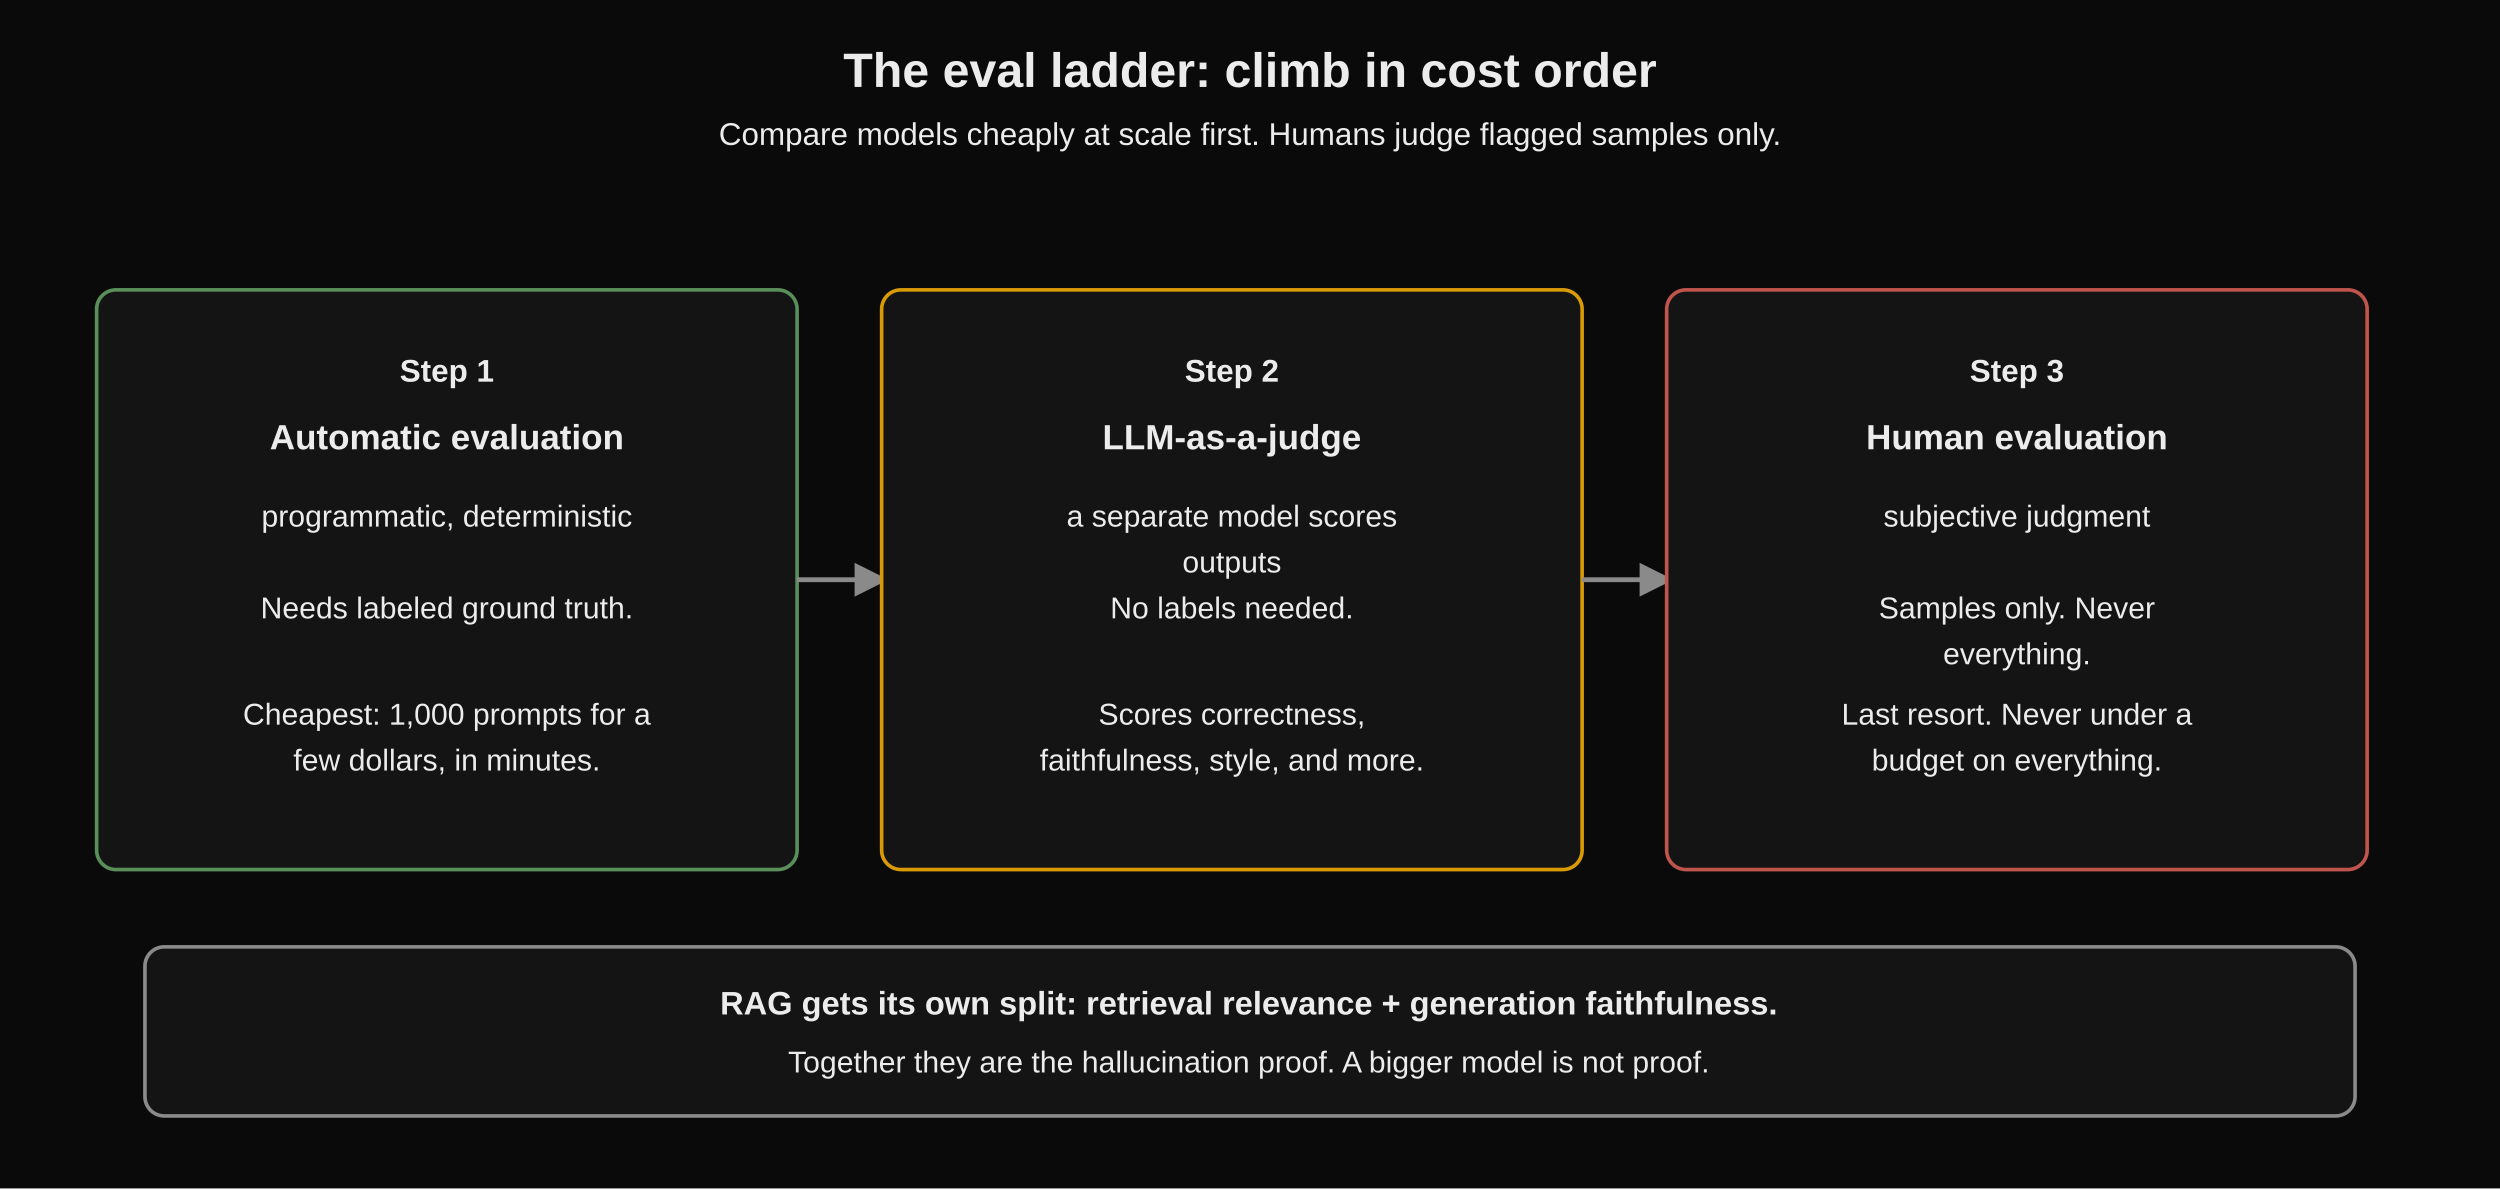
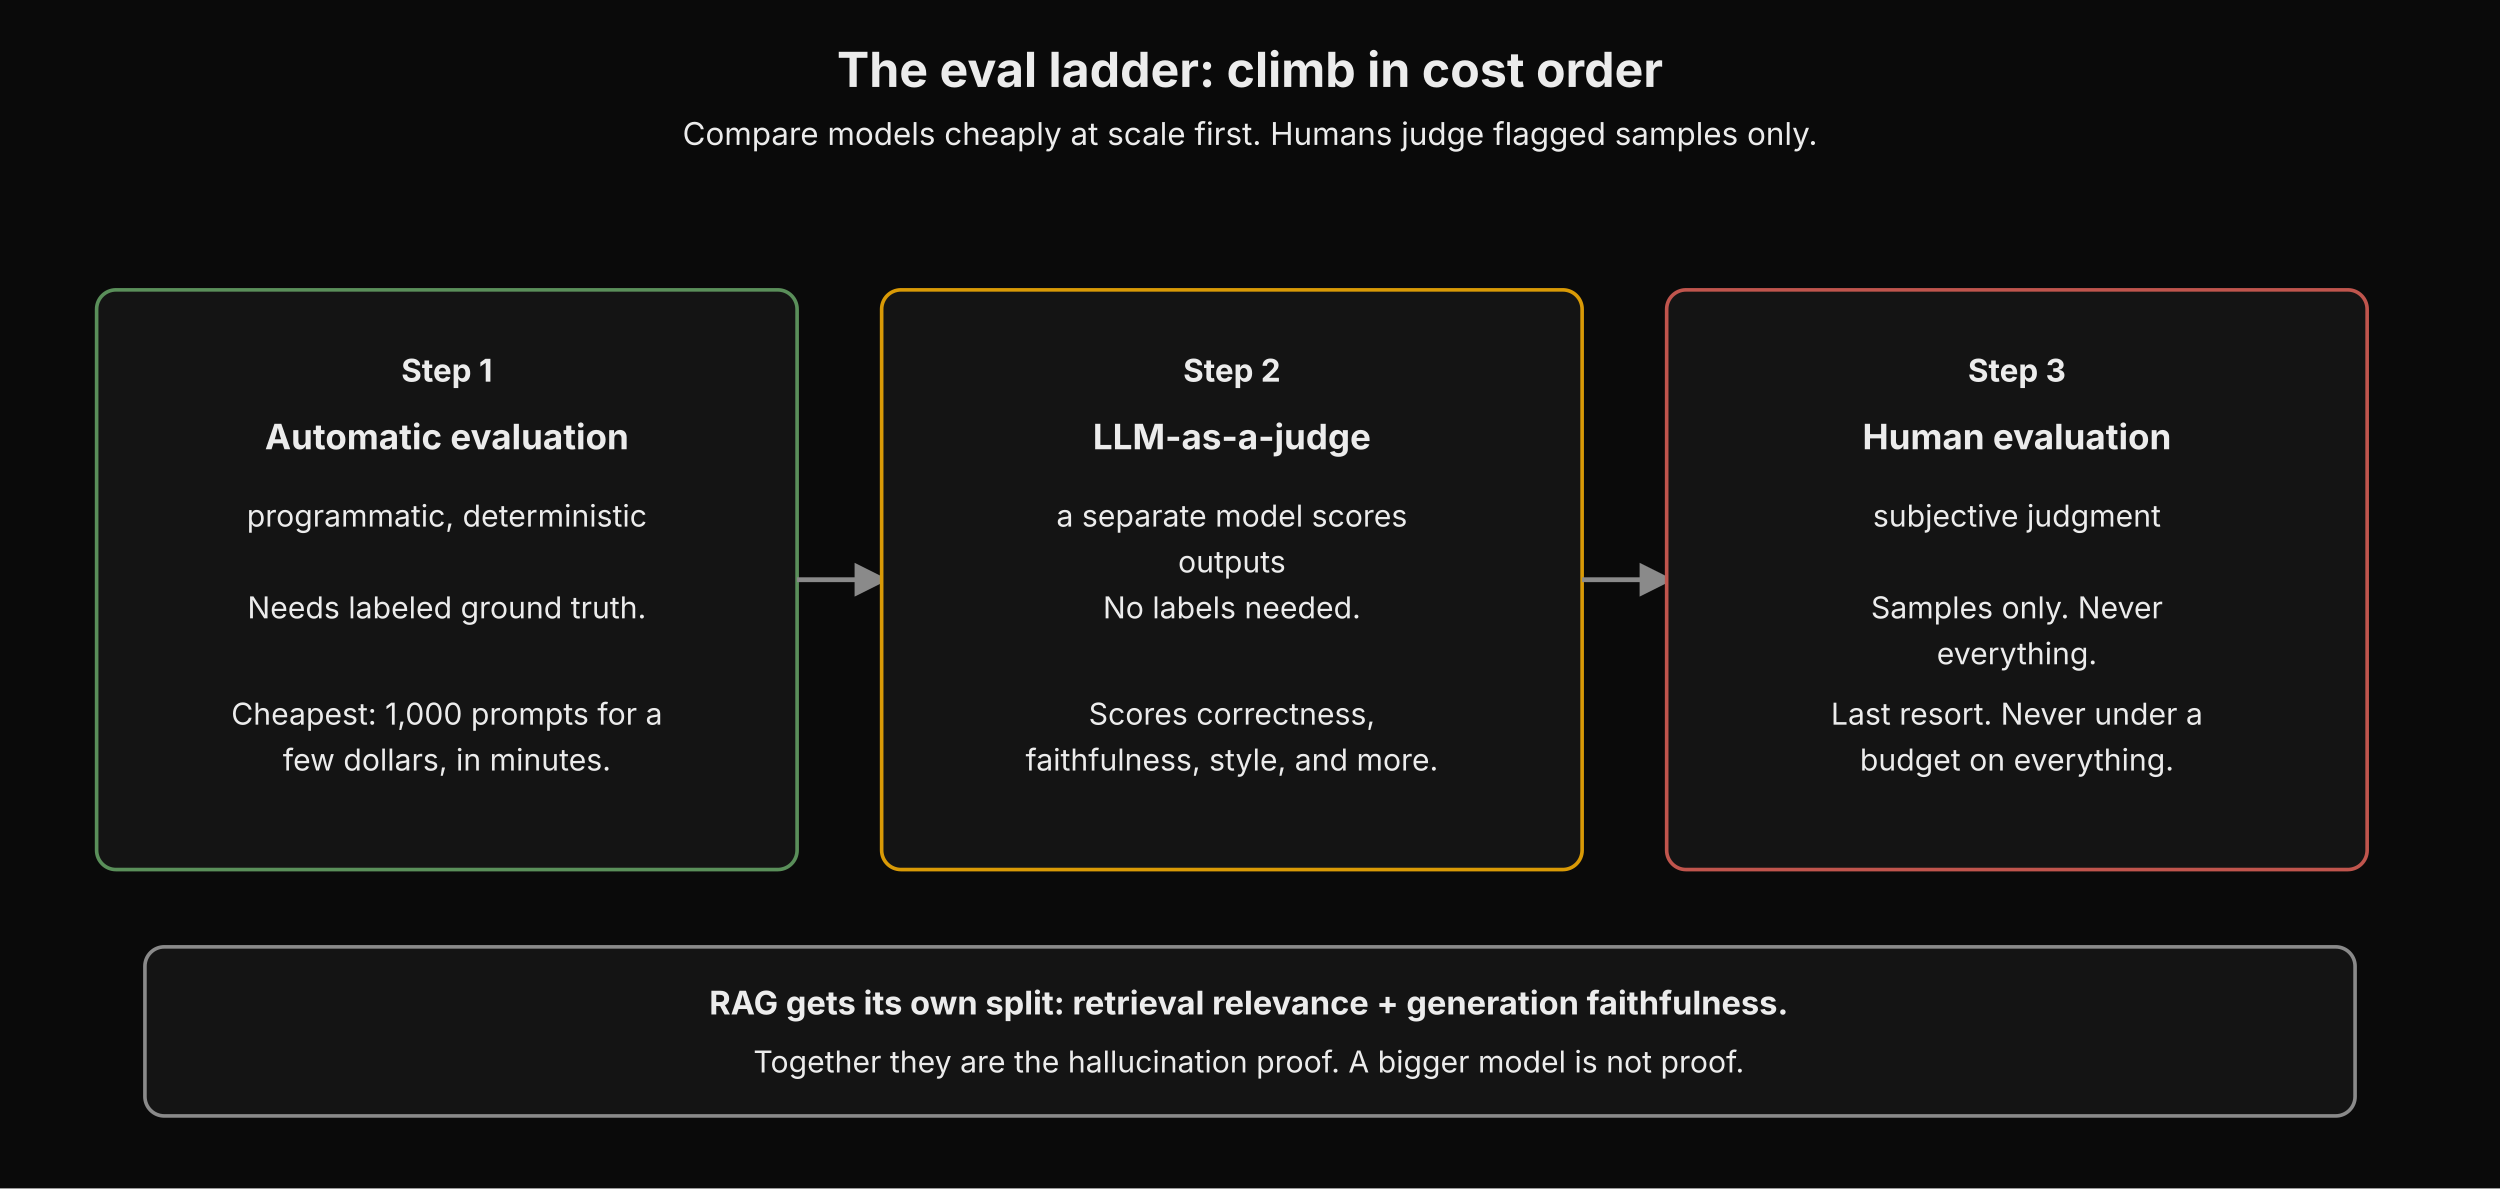
<svg xmlns="http://www.w3.org/2000/svg" width="100%" viewBox="0 0 1035 492" role="img" aria-label="Evaluation ladder: automatic evaluation first, then LLM as a judge, then human evaluation on samples only">
-   <style>text{font-family:Verdana,Arial,sans-serif;fill:#ececec;}</style>
+   <style>text{font-family:"Anthropic Sans",Inter,"Source Sans 3","IBM Plex Sans",sans-serif;fill:#ececec}</style>
  <defs>
    <marker id="ah" viewBox="0 0 10 10" refX="8" refY="5" markerWidth="7" markerHeight="7" orient="auto-start-reverse">
      <path d="M0,0 L10,5 L0,10 z" fill="#8a8a8a" />
    </marker>
  </defs>
  <rect x="0" y="0" width="1035" height="492" fill="#0a0a0a" />
  <text x="517.5" y="36" text-anchor="middle" font-size="20" font-weight="bold">The eval ladder: climb in cost order</text>
  <text x="517.5" y="60" text-anchor="middle" font-size="13" fill="#a8a8a8">Compare models cheaply at scale first. Humans judge flagged samples only.</text>
  <rect x="40" y="120" width="290" height="240" rx="8" fill="#141414" stroke="#5a8f5a" stroke-width="1.5" />
  <text x="185" y="158" text-anchor="middle" font-size="13" fill="#5a8f5a" font-weight="bold">Step 1</text>
  <text x="185" y="186" text-anchor="middle" font-size="14.5" fill="#ececec" font-weight="bold">Automatic evaluation</text>
  <text x="185" y="218" text-anchor="middle" font-size="12.5" fill="#a8a8a8">programmatic, deterministic</text>
  <text x="185" y="256" text-anchor="middle" font-size="12.5" fill="#a8a8a8">Needs labeled ground truth.</text>
  <text x="185" y="300" text-anchor="middle" font-size="12.5" fill="#a8a8a8">Cheapest: 1,000 prompts for a</text>
  <text x="185" y="319" text-anchor="middle" font-size="12.5" fill="#a8a8a8">few dollars, in minutes.</text>
  <path d="M330,240 L365,240" fill="none" stroke="#8a8a8a" stroke-width="2" marker-end="url(#ah)" />
  <rect x="365" y="120" width="290" height="240" rx="8" fill="#141414" stroke="#d99a06" stroke-width="1.5" />
  <text x="510" y="158" text-anchor="middle" font-size="13" fill="#d99a06" font-weight="bold">Step 2</text>
  <text x="510" y="186" text-anchor="middle" font-size="14.5" fill="#ececec" font-weight="bold">LLM-as-a-judge</text>
  <text x="510" y="218" text-anchor="middle" font-size="12.5" fill="#a8a8a8">a separate model scores</text>
  <text x="510" y="237" text-anchor="middle" font-size="12.5" fill="#a8a8a8">outputs</text>
  <text x="510" y="256" text-anchor="middle" font-size="12.5" fill="#a8a8a8">No labels needed.</text>
  <text x="510" y="300" text-anchor="middle" font-size="12.5" fill="#a8a8a8">Scores correctness,</text>
  <text x="510" y="319" text-anchor="middle" font-size="12.5" fill="#a8a8a8">faithfulness, style, and more.</text>
  <path d="M655,240 L690,240" fill="none" stroke="#8a8a8a" stroke-width="2" marker-end="url(#ah)" />
  <rect x="690" y="120" width="290" height="240" rx="8" fill="#141414" stroke="#c0554d" stroke-width="1.5" />
  <text x="835" y="158" text-anchor="middle" font-size="13" fill="#c0554d" font-weight="bold">Step 3</text>
  <text x="835" y="186" text-anchor="middle" font-size="14.5" fill="#ececec" font-weight="bold">Human evaluation</text>
  <text x="835" y="218" text-anchor="middle" font-size="12.5" fill="#a8a8a8">subjective judgment</text>
  <text x="835" y="256" text-anchor="middle" font-size="12.5" fill="#a8a8a8">Samples only. Never</text>
  <text x="835" y="275" text-anchor="middle" font-size="12.5" fill="#a8a8a8">everything.</text>
  <text x="835" y="300" text-anchor="middle" font-size="12.5" fill="#a8a8a8">Last resort. Never under a</text>
  <text x="835" y="319" text-anchor="middle" font-size="12.5" fill="#a8a8a8">budget on everything.</text>
  <rect x="60" y="392" width="915" height="70" rx="8" fill="#141414" stroke="#8a8a8a" stroke-width="1.5" />
  <text x="517" y="420" text-anchor="middle" font-size="13.5" fill="#ececec" font-weight="bold">RAG gets its own split: retrieval relevance + generation faithfulness.</text>
  <text x="517" y="444" text-anchor="middle" font-size="12.5" fill="#a8a8a8">Together they are the hallucination proof. A bigger model is not proof.</text>
</svg>
